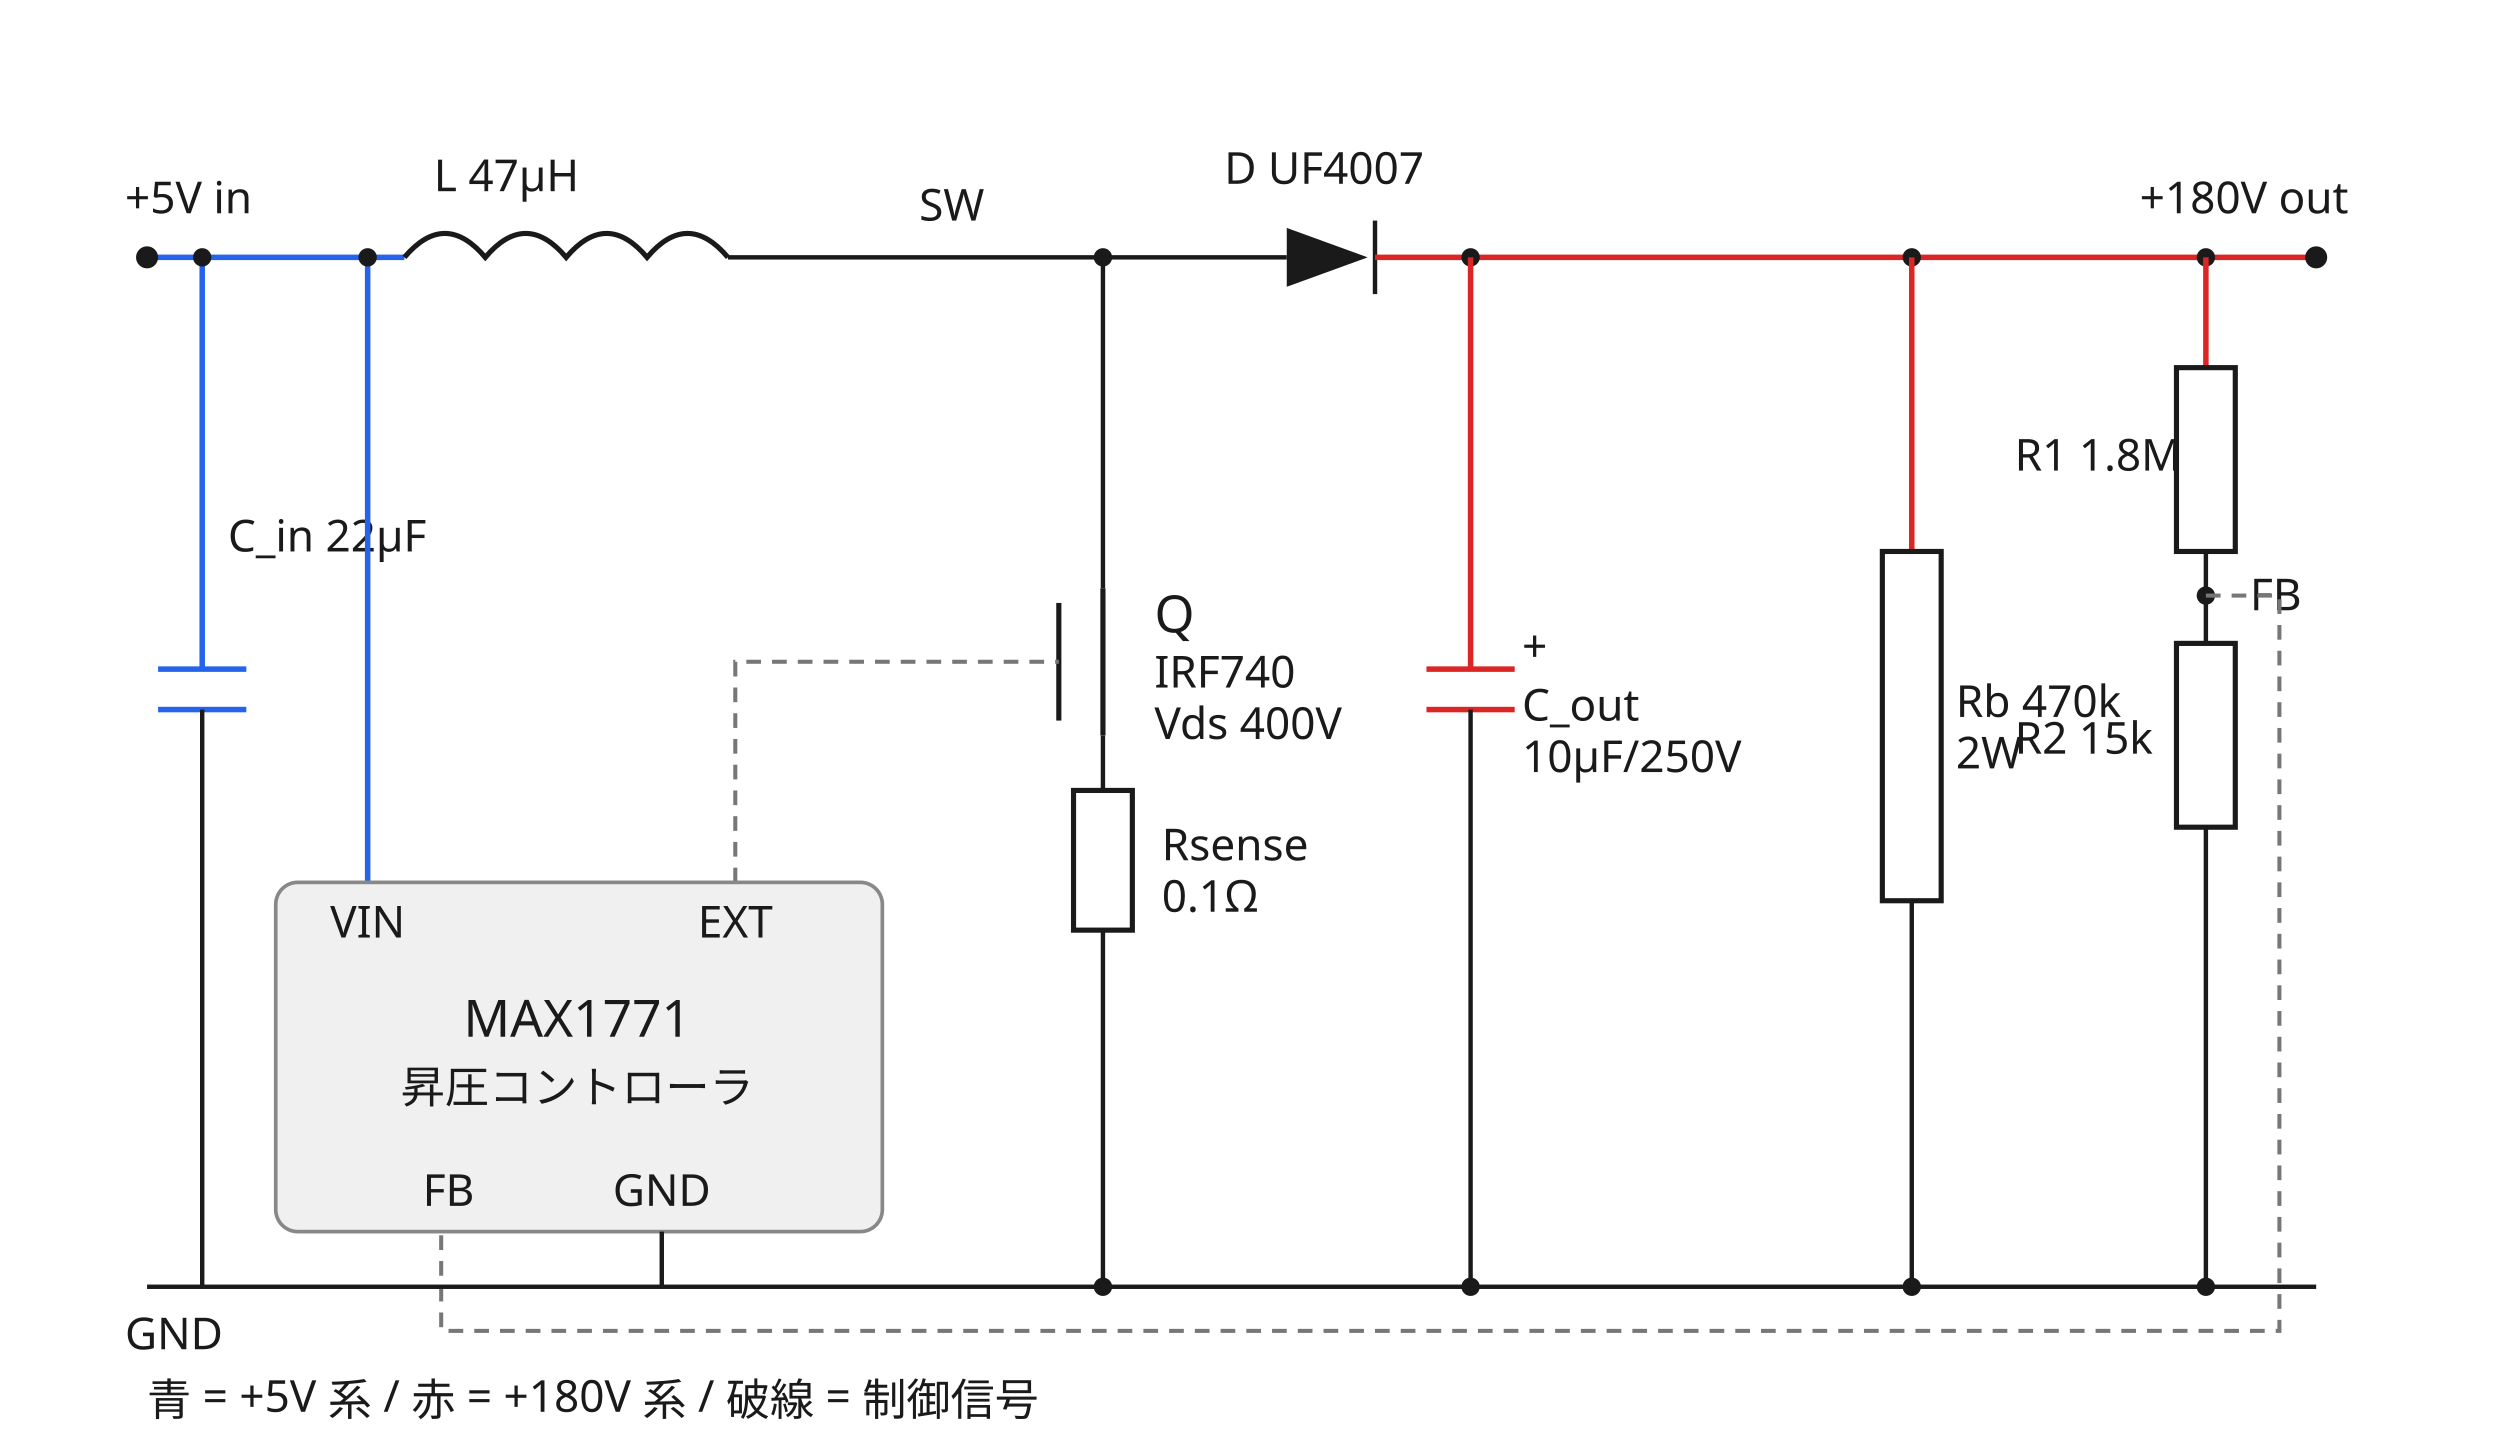
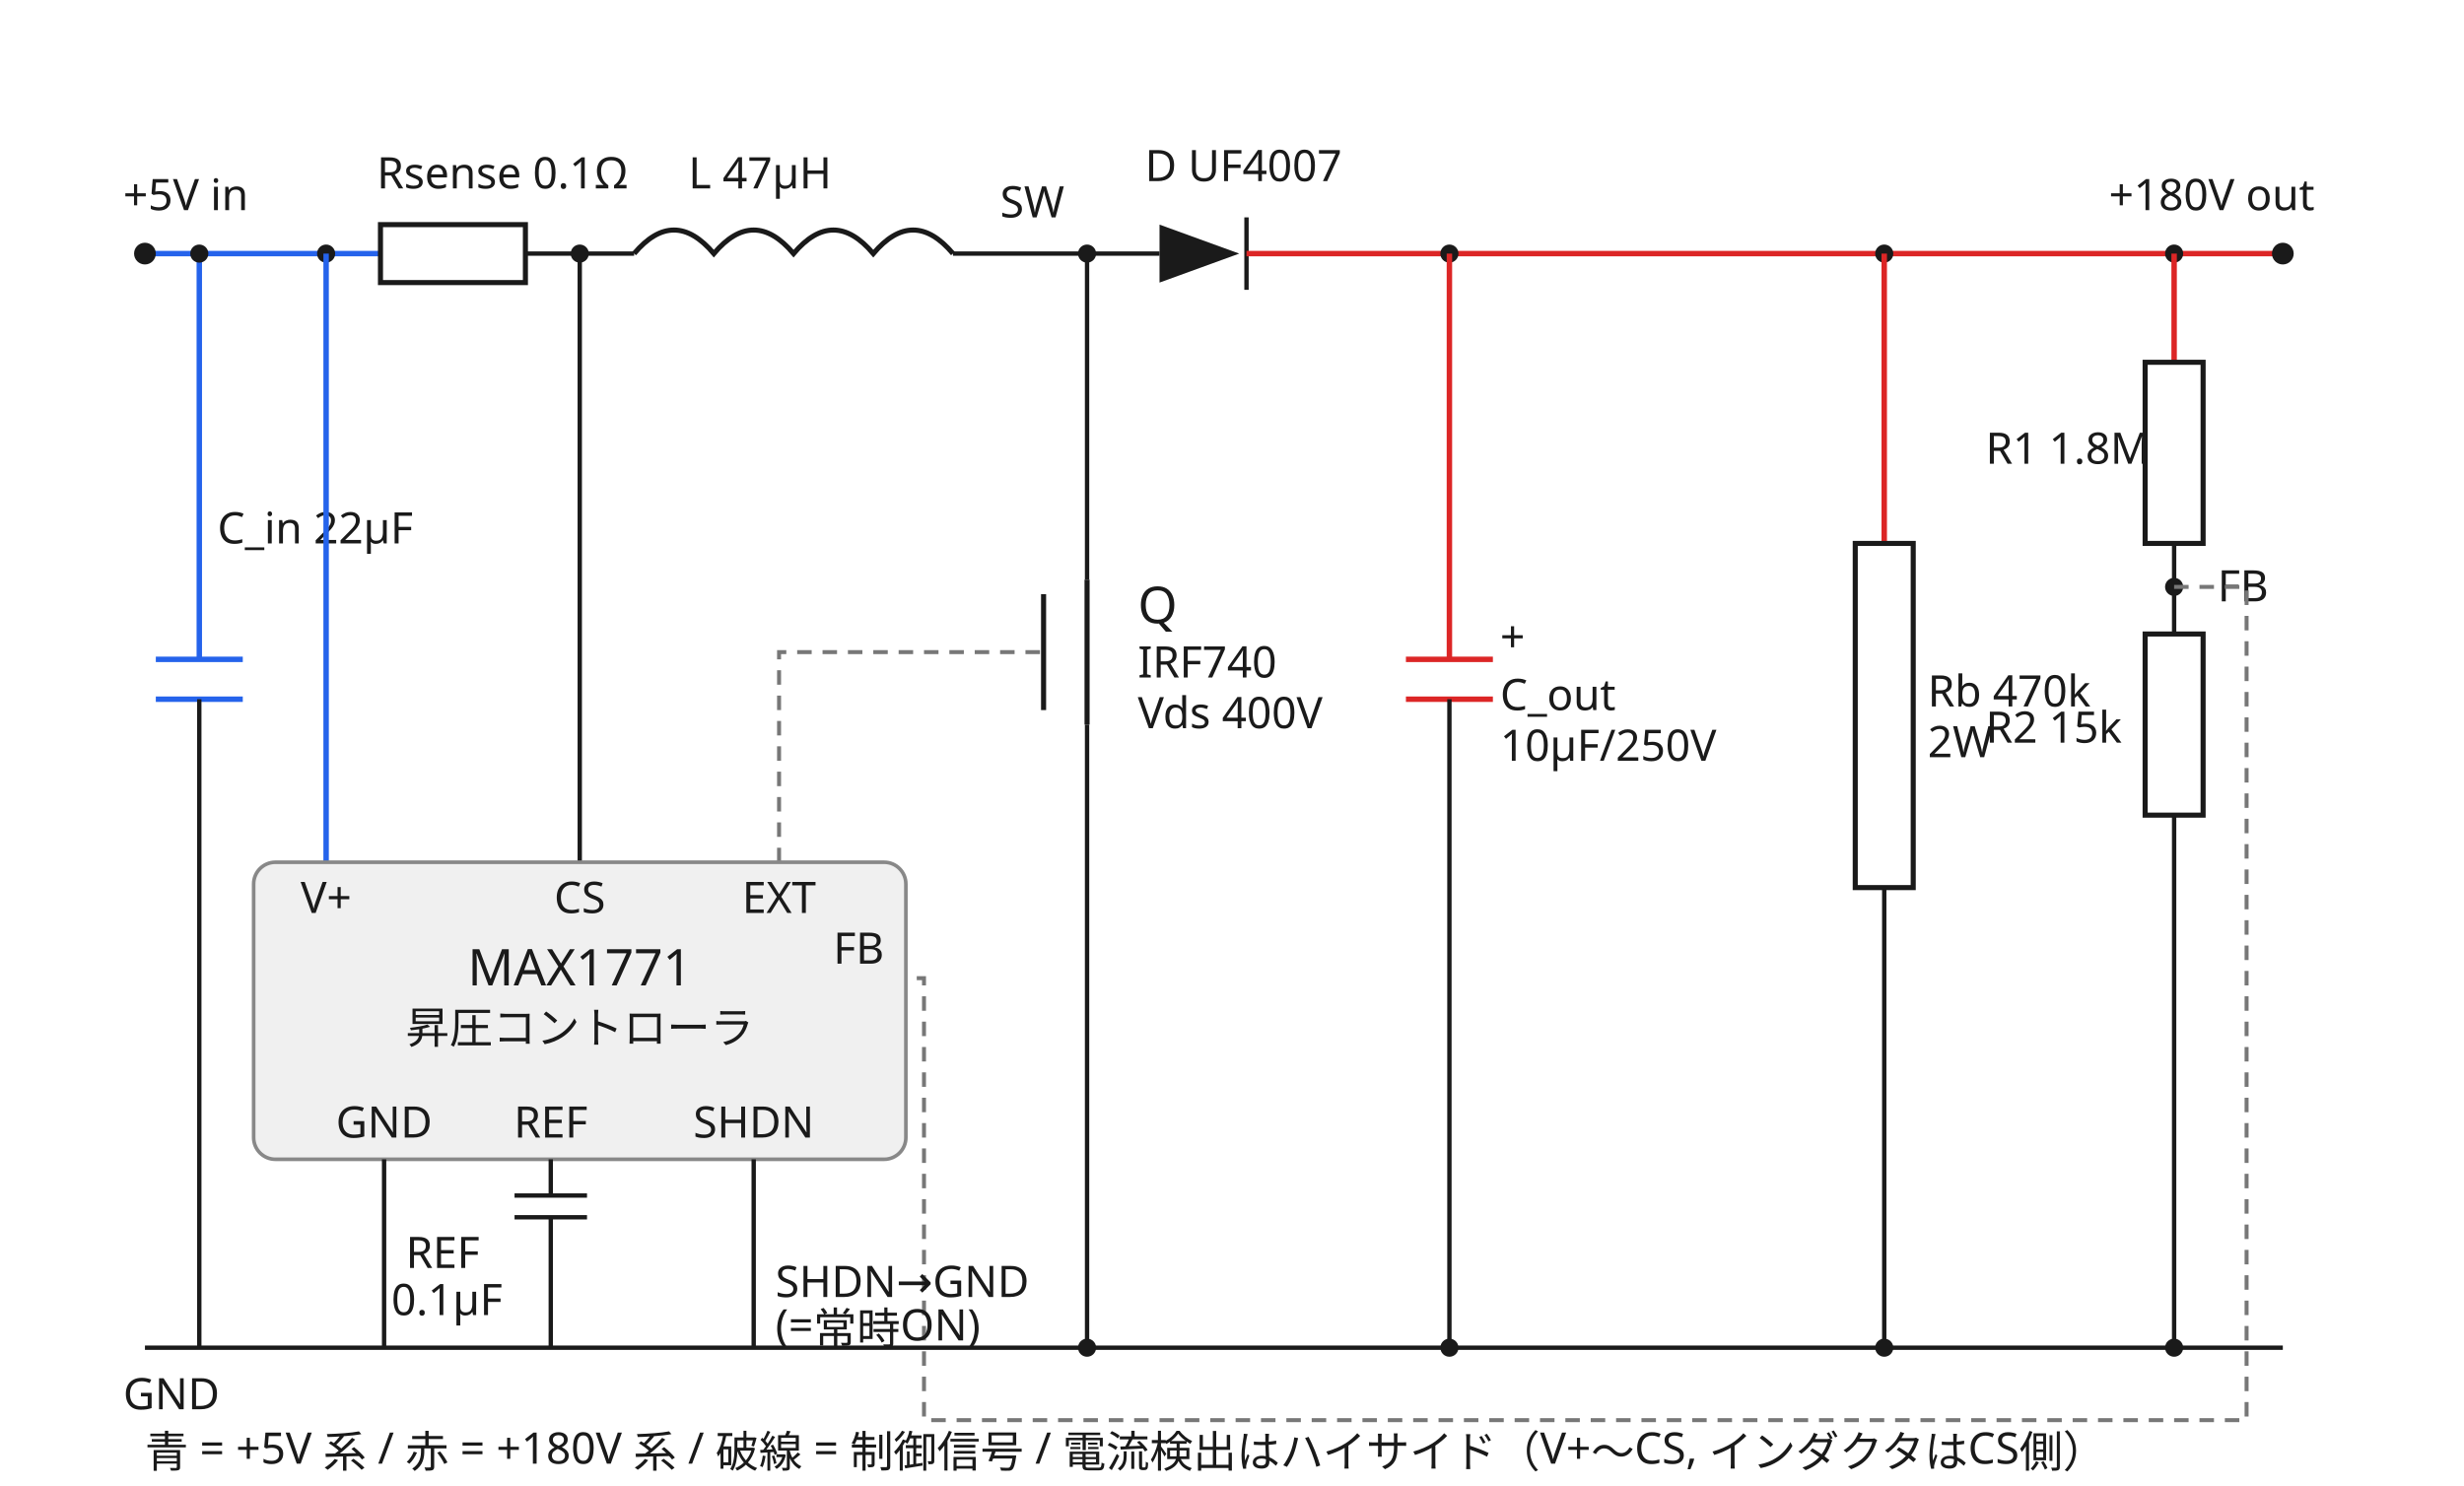
- <svg xmlns="http://www.w3.org/2000/svg" width="100%" viewBox="0 0 680 392" role="img">
+ <svg xmlns="http://www.w3.org/2000/svg" width="100%" viewBox="0 0 680 410" role="img">
  <style>
.w{fill:none;stroke:#1a1a1a;stroke-width:1.2}
.b{fill:none;stroke:#2563eb;stroke-width:1.5}
.r{fill:none;stroke:#dc2626;stroke-width:1.5}
.c{fill:none;stroke:#777;stroke-width:1.1;stroke-dasharray:4 3}
.body{fill:none;stroke:#1a1a1a;stroke-width:1.4}
.dot{fill:#1a1a1a}
.tri{fill:#1a1a1a}
text{font-family:sans-serif;fill:#1a1a1a}
- .t{font-size:14px}
- .ts{font-size:12px}
+ .t{font-size:14px}.ts{font-size:12px}
.box{fill:#f0f0f0;stroke:#888;stroke-width:1}
</style>
-   <path class="b" d="M40,70 H110" />
+   <path class="b" d="M40,70 H105" />
  <circle class="dot" cx="40" cy="70" r="3" />
  <text class="ts" x="34" y="58">+5V in</text>
  <path class="b" d="M55,70 V182" />
  <path class="b" d="M43,182 H67" />
  <path class="b" d="M43,193 H67" />
-   <path class="w" d="M55,193 V350" />
+   <path class="w" d="M55,193 V372" />
  <circle class="dot" cx="55" cy="70" r="2.5" />
-   <text class="ts" x="62" y="150">C_in 22µF</text>
-   <path class="b" d="M100,70 V240" />
-   <circle class="dot" cx="100" cy="70" r="2.5" />
-   <path class="body" d="M110,70 q11,-13 22,0 q11,-13 22,0 q11,-13 22,0 q11,-13 22,0" />
-   <text class="ts" x="118" y="52">L 47µH</text>
-   <path class="w" d="M198,70 H350" />
-   <text class="ts" x="250" y="60">SW</text>
+   <text class="ts" x="60" y="150">C_in 22µF</text>
+   <circle class="dot" cx="90" cy="70" r="2.5" />
+   <path class="b" d="M90,70 V238" />
+   <rect class="body" x="105" y="62" width="40" height="16" />
+   <text class="ts" x="104" y="52">Rsense 0.1Ω</text>
+   <path class="w" d="M145,70 H175" />
+   <circle class="dot" cx="160" cy="70" r="2.5" />
+   <path class="w" d="M160,70 V238" />
+   <path class="body" d="M175,70 q11,-13 22,0 q11,-13 22,0 q11,-13 22,0 q11,-13 22,0" />
+   <text class="ts" x="190" y="52">L 47µH</text>
+   <path class="w" d="M263,70 H320" />
+   <text class="ts" x="276" y="60">SW</text>
  <circle class="dot" cx="300" cy="70" r="2.5" />
  <path class="w" d="M300,70 V160" />
  <line class="body" x1="300" y1="160" x2="300" y2="200" />
  <line class="body" x1="288" y1="164" x2="288" y2="196" />
-   <path class="c" d="M200,240 V180 H288" />
+   <path class="c" d="M215,238 V180 H288" />
  <text class="t" x="314" y="172">Q</text>
  <text class="ts" x="314" y="187">IRF740</text>
  <text class="ts" x="314" y="201">Vds 400V</text>
-   <path class="w" d="M300,200 V215" />
-   <rect class="body" x="292" y="215" width="16" height="38" />
-   <path class="w" d="M300,253 V350" />
-   <text class="ts" x="316" y="234">Rsense</text>
-   <text class="ts" x="316" y="248">0.1Ω</text>
-   <polygon class="tri" points="350,62 350,78 372,70" />
-   <line class="w" x1="374" y1="60" x2="374" y2="80" />
-   <text class="ts" x="333" y="50">D  UF4007</text>
-   <path class="r" d="M374,70 H630" />
+   <path class="w" d="M300,200 V372" />
+   <polygon class="tri" points="320,62 320,78 342,70" />
+   <line class="w" x1="344" y1="60" x2="344" y2="80" />
+   <text class="ts" x="316" y="50">D UF4007</text>
+   <path class="r" d="M344,70 H630" />
  <circle class="dot" cx="630" cy="70" r="3" />
  <text class="ts" x="582" y="58">+180V out</text>
  <circle class="dot" cx="400" cy="70" r="2.5" />
  <circle class="dot" cx="520" cy="70" r="2.5" />
  <circle class="dot" cx="600" cy="70" r="2.5" />
  <path class="r" d="M400,70 V182" />
  <path class="r" d="M388,182 H412" />
  <path class="r" d="M388,193 H412" />
-   <path class="w" d="M400,193 V350" />
+   <path class="w" d="M400,193 V372" />
  <text class="ts" x="414" y="180">+</text>
  <text class="ts" x="414" y="196">C_out</text>
  <text class="ts" x="414" y="210">10µF/250V</text>
  <path class="r" d="M520,70 V150" />
  <rect class="body" x="512" y="150" width="16" height="95" />
-   <path class="w" d="M520,245 V350" />
+   <path class="w" d="M520,245 V372" />
  <text class="ts" x="532" y="195">Rb 470k</text>
  <text class="ts" x="532" y="209">2W</text>
  <path class="r" d="M600,70 V100" />
  <rect class="body" x="592" y="100" width="16" height="50" />
  <path class="w" d="M600,150 V175" />
  <circle class="dot" cx="600" cy="162" r="2.5" />
  <rect class="body" x="592" y="175" width="16" height="50" />
-   <path class="w" d="M600,225 V350" />
+   <path class="w" d="M600,225 V372" />
  <text class="ts" x="548" y="128">R1 1.8M</text>
  <text class="ts" x="548" y="205">R2 15k</text>
  <text class="ts" x="612" y="166">FB</text>
-   <path class="c" d="M600,162 H620 V362 H120 V335" />
-   <rect class="box" x="75" y="240" width="165" height="95" rx="6" />
-   <text class="t" x="157" y="282" text-anchor="middle">MAX1771</text>
-   <text class="ts" x="157" y="300" text-anchor="middle">昇圧コントローラ</text>
-   <text class="ts" x="100" y="255" text-anchor="middle">VIN</text>
-   <text class="ts" x="200" y="255" text-anchor="middle">EXT</text>
-   <text class="ts" x="122" y="328" text-anchor="middle">FB</text>
-   <text class="ts" x="180" y="328" text-anchor="middle">GND</text>
-   <path class="w" d="M180,335 V350" />
-   <path class="w" d="M40,350 H630" />
-   <text class="ts" x="34" y="367">GND</text>
-   <circle class="dot" cx="300" cy="350" r="2.5" />
-   <circle class="dot" cx="400" cy="350" r="2.5" />
-   <circle class="dot" cx="520" cy="350" r="2.5" />
-   <circle class="dot" cx="600" cy="350" r="2.5" />
-   <text class="ts" x="40" y="385">青 = +5V 系   /   赤 = +180V 系   /   破線 = 制御信号</text>
+   <path class="c" d="M600,162 H620 V392 H255 V270 H250" />
+   <rect class="box" x="70" y="238" width="180" height="82" rx="6" />
+   <text class="t" x="160" y="272" text-anchor="middle">MAX1771</text>
+   <text class="ts" x="160" y="288" text-anchor="middle">昇圧コントローラ</text>
+   <text class="ts" x="90" y="252" text-anchor="middle">V+</text>
+   <text class="ts" x="160" y="252" text-anchor="middle">CS</text>
+   <text class="ts" x="215" y="252" text-anchor="middle">EXT</text>
+   <text class="ts" x="106" y="314" text-anchor="middle">GND</text>
+   <text class="ts" x="152" y="314" text-anchor="middle">REF</text>
+   <text class="ts" x="208" y="314" text-anchor="middle">SHDN</text>
+   <text class="ts" x="244" y="266" text-anchor="end">FB</text>
+   <path class="w" d="M106,320 V372" />
+   <path class="w" d="M152,320 V330" />
+   <path class="w" d="M142,330 H162" />
+   <path class="w" d="M142,336 H162" />
+   <path class="w" d="M152,336 V372" />
+   <text class="ts" x="112" y="350">REF</text>
+   <text class="ts" x="108" y="363">0.1µF</text>
+   <path class="w" d="M208,320 V372" />
+   <text class="ts" x="214" y="358">SHDN→GND</text>
+   <text class="ts" x="214" y="370">(=常時ON)</text>
+   <path class="w" d="M40,372 H630" />
+   <text class="ts" x="34" y="389">GND</text>
+   <circle class="dot" cx="300" cy="372" r="2.5" />
+   <circle class="dot" cx="400" cy="372" r="2.5" />
+   <circle class="dot" cx="520" cy="372" r="2.5" />
+   <circle class="dot" cx="600" cy="372" r="2.5" />
+   <text class="ts" x="40" y="405">青 = +5V 系  /  赤 = +180V 系  /  破線 = 制御信号  /  電流検出はハイサイド（V+〜CS, インダクタはCS側）</text>
</svg>
